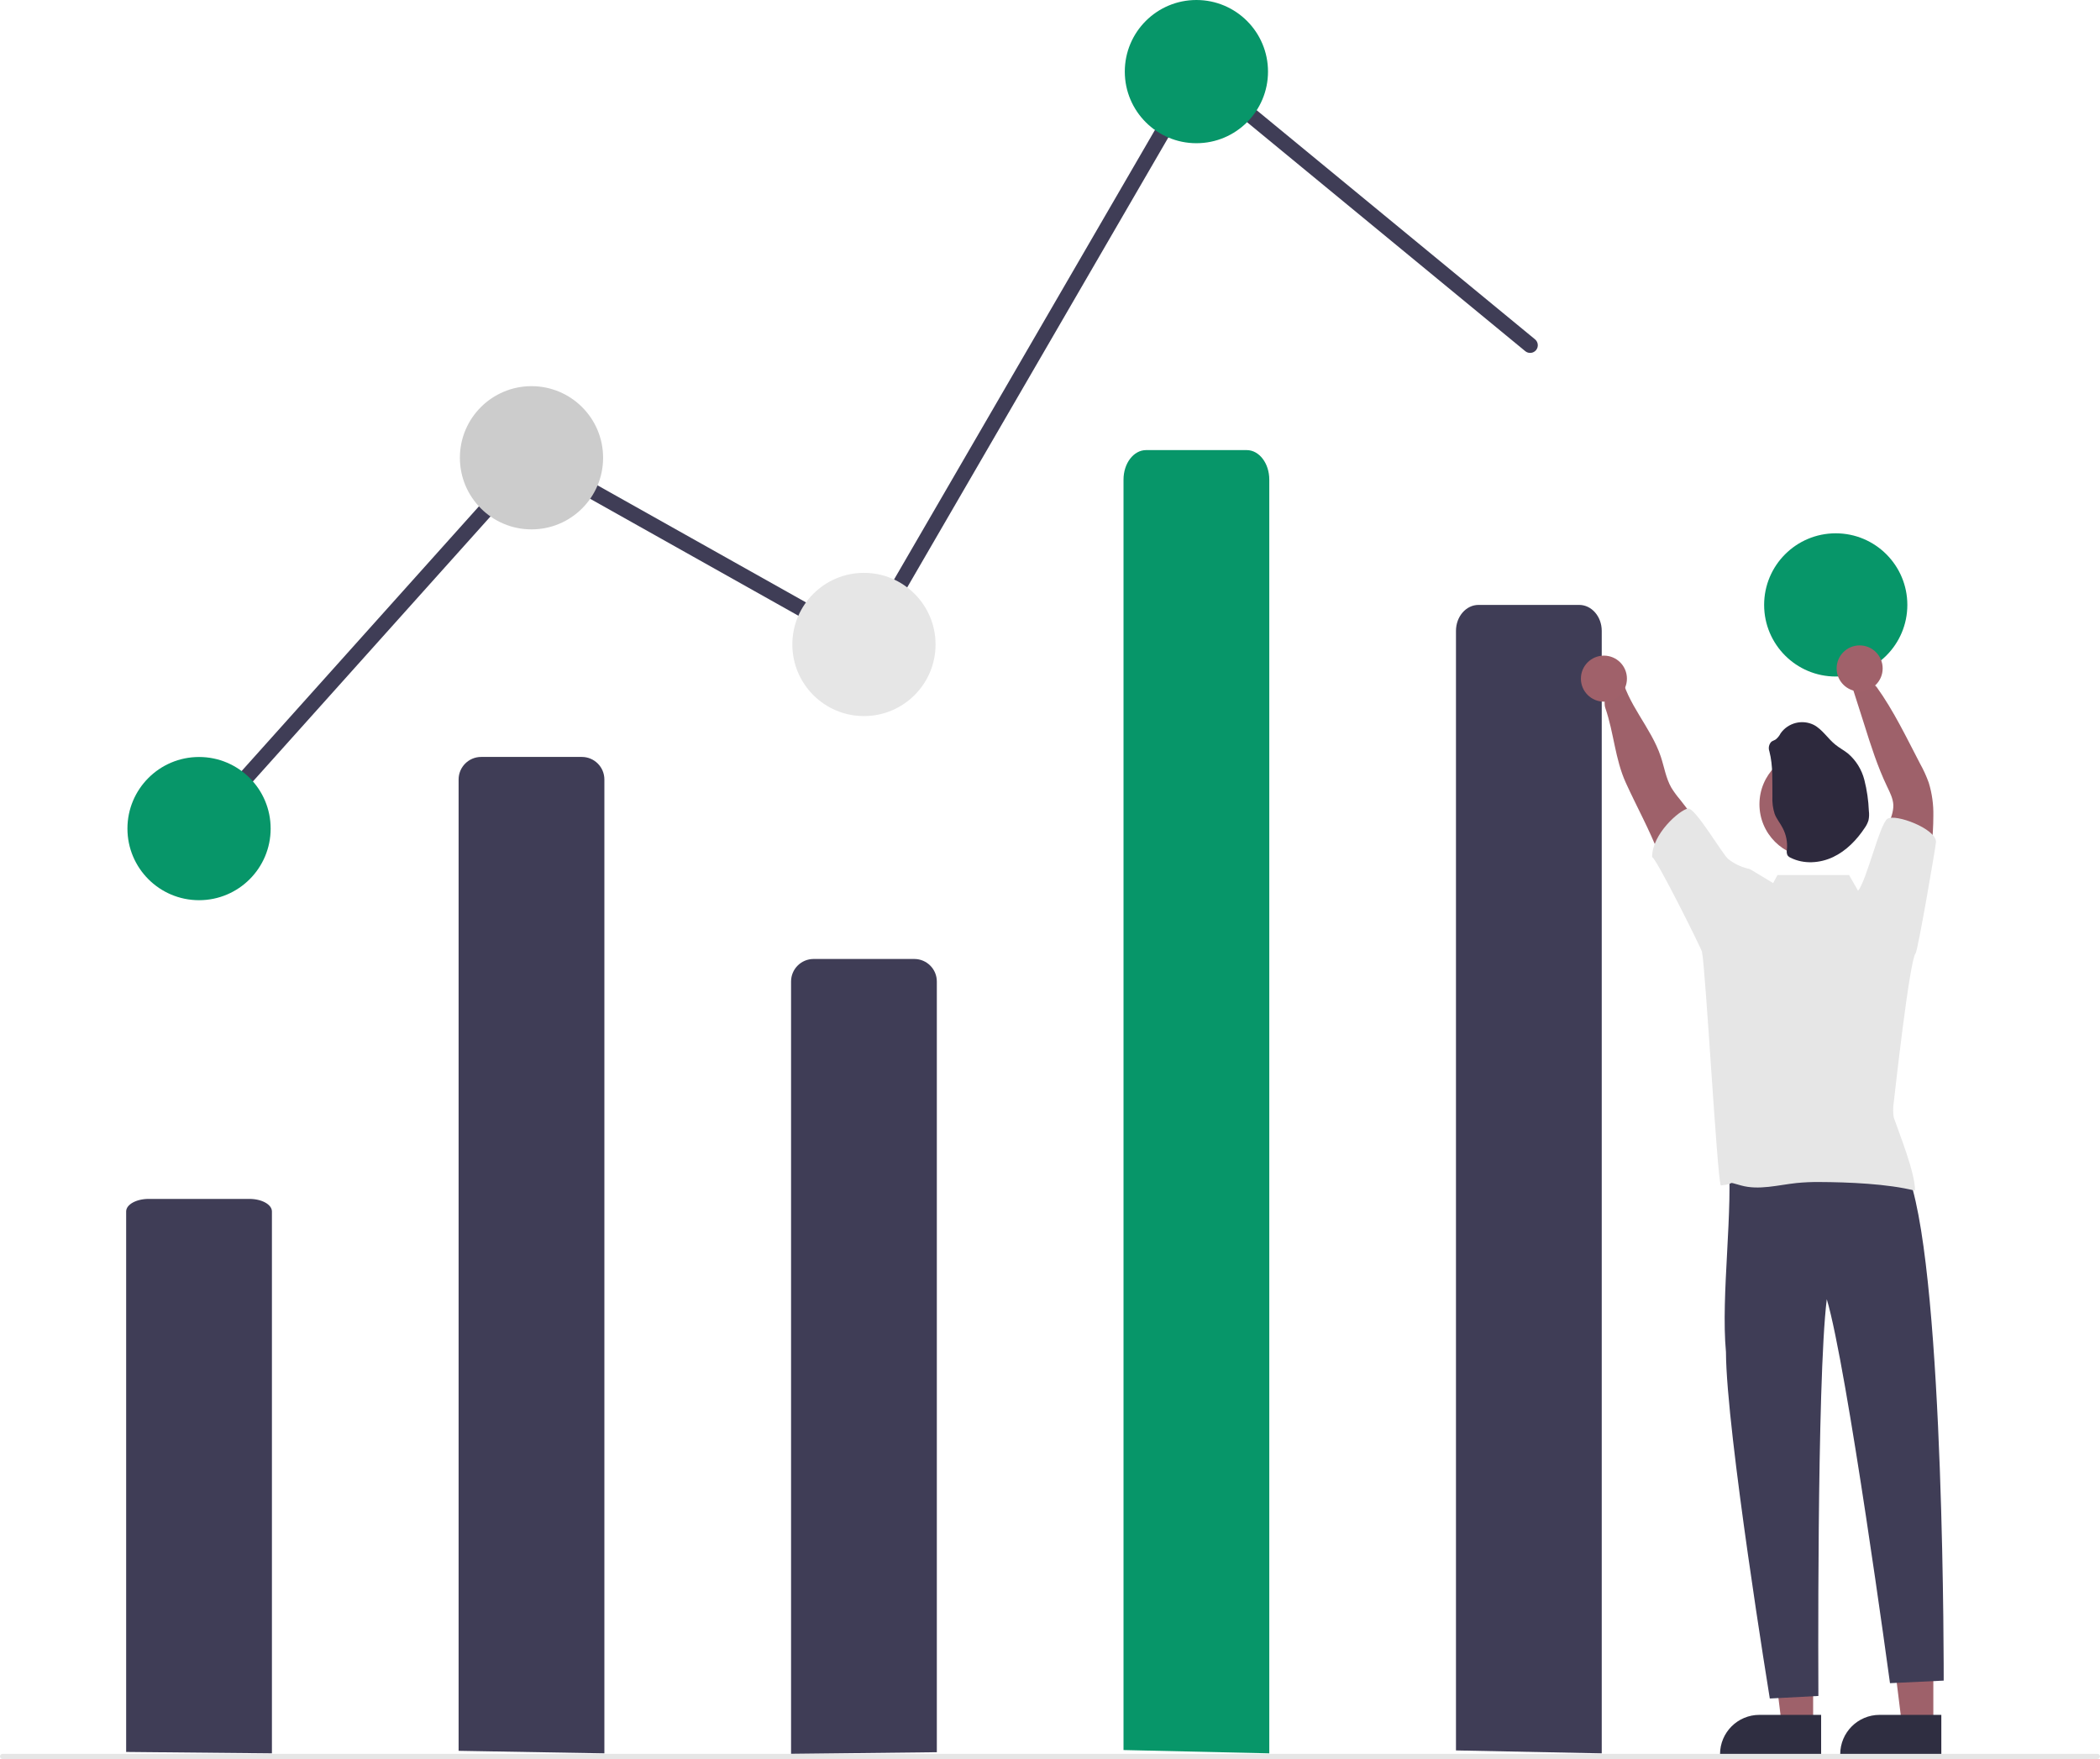
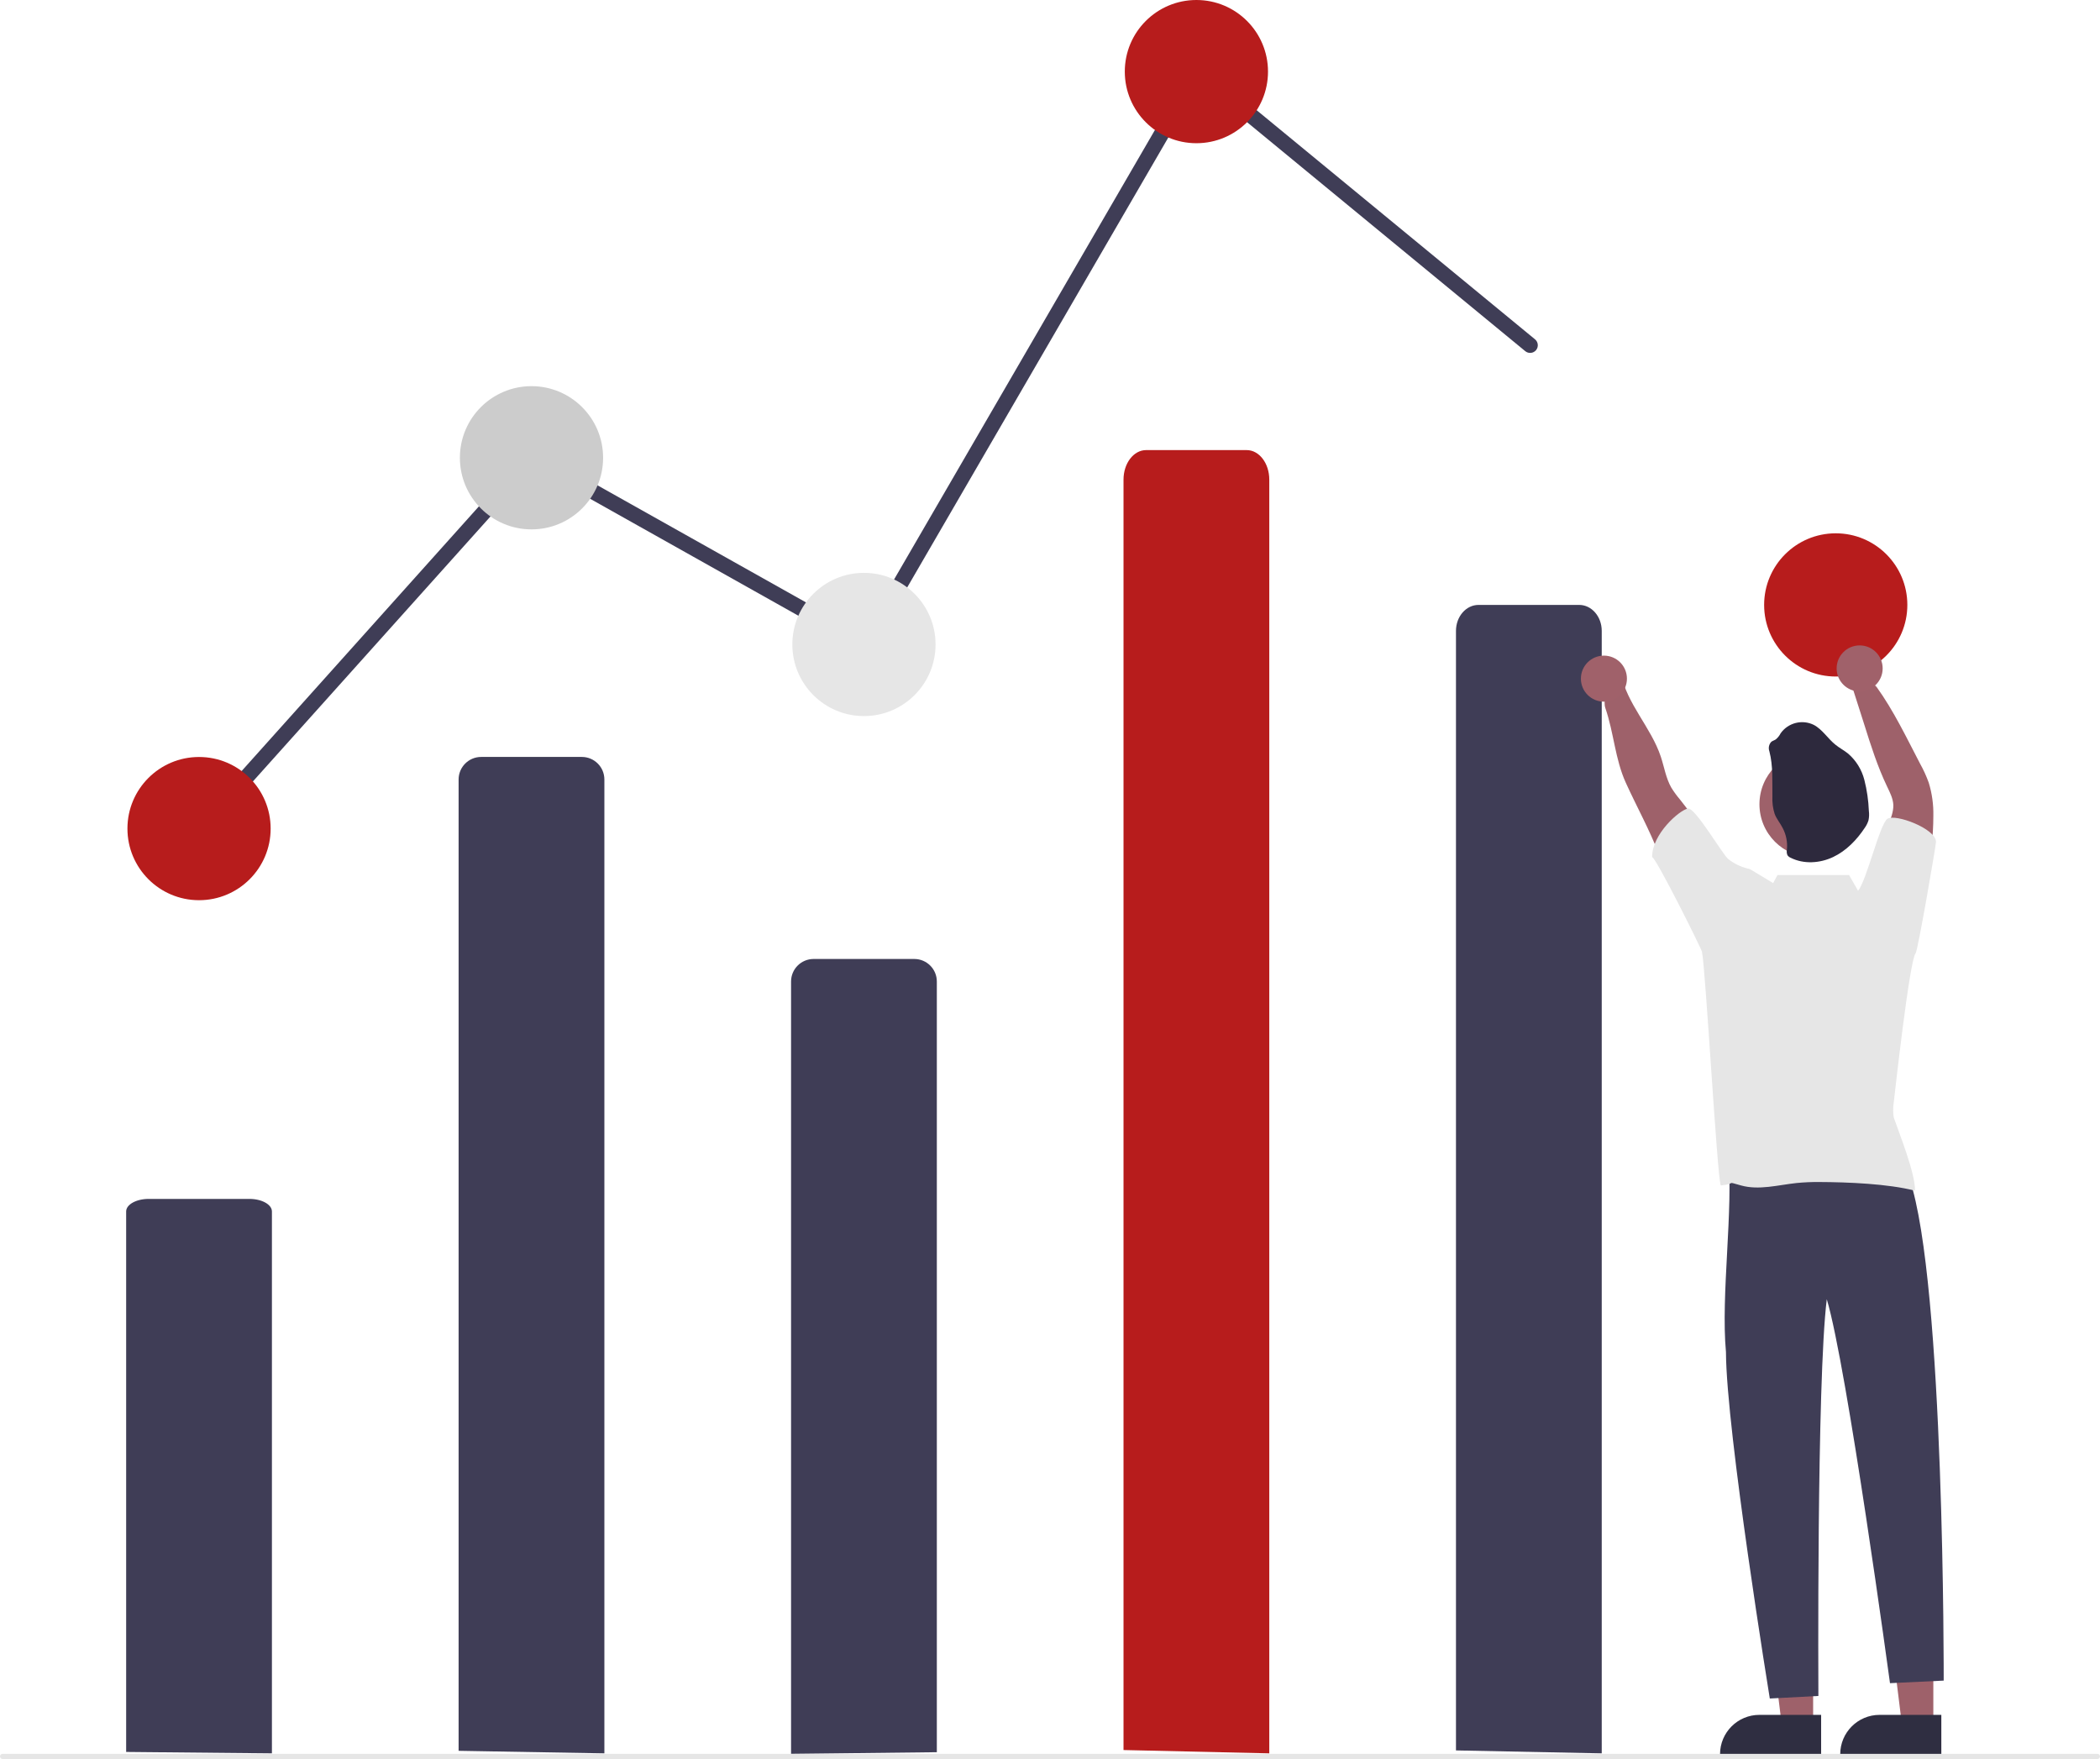
<svg xmlns="http://www.w3.org/2000/svg" data-name="Layer 1" width="821.168" height="687.802" viewBox="0 0 821.168 687.802">
  <polygon points="755.994 674.556 743.734 674.555 737.902 627.268 755.996 627.268 755.994 674.556" fill="#9e616a" />
  <path d="M948.537,792.539l-39.531-.001v-.5a15.387,15.387,0,0,1,15.386-15.386h.001l24.144.001Z" transform="translate(-189.416 -106.099)" fill="#2f2e41" />
  <polygon points="708.994 674.556 696.734 674.555 690.902 627.268 708.996 627.268 708.994 674.556" fill="#9e616a" />
  <path d="M901.537,792.539l-39.531-.001v-.5a15.387,15.387,0,0,1,15.386-15.386h.001l24.144.001Z" transform="translate(-189.416 -106.099)" fill="#2f2e41" />
  <path id="ae5c11dc-7e77-468a-a39f-cc8da6ee1565-73" data-name="Path 1495" d="M368.748,790.71V410.9a8.82,8.82,0,0,1,8.82-8.82h39.36a8.82,8.82,0,0,1,8.82,8.82h0V791.7Z" transform="translate(-189.416 -106.099)" fill="#3f3d56" />
  <path id="bc696f83-47b6-45c9-967f-bb64f1f3bee5-74" data-name="Path 1496" d="M498.748,791.9v-302a8.82,8.82,0,0,1,8.82-8.82h39.36a8.82,8.82,0,0,1,8.82,8.82h0V791.25Z" transform="translate(-189.416 -106.099)" fill="#3f3d56" />
  <path d="M267.747,433.099a3,3,0,0,1-2.233-5.002l131.605-146.791L526.638,354.035,656.927,129.537,789.655,238.782a3,3,0,1,1-3.813,4.633L658.569,138.66,528.858,362.163,398.376,288.892,269.982,432.101A2.991,2.991,0,0,1,267.747,433.099Z" transform="translate(-189.416 -106.099)" fill="#3f3d56" />
-   <circle id="a1f8771a-4bf9-4603-9747-6ae739e4ad47" data-name="Ellipse 300" cx="77.832" cy="324" r="28" fill="#079669" />
+   <circle id="a1f8771a-4bf9-4603-9747-6ae739e4ad47" data-name="Ellipse 300" cx="77.832" cy="324" r="28" fill="#b71c1c" />
  <circle id="ffdbdf53-78c2-412f-9ede-372406e5d245" data-name="Ellipse 301" cx="207.832" cy="179" r="28" fill="#ccc" />
  <circle id="b7cff929-f00d-4f86-944c-e500b6ceb6ad" data-name="Ellipse 302" cx="337.832" cy="252" r="28" fill="#e6e6e6" />
-   <circle id="eabc0b76-6faa-4fa0-934c-daff28b491dd" data-name="Ellipse 303" cx="467.832" cy="28" r="28" fill="#079669" />
-   <circle id="a7ca0488-8ee6-49e2-b245-2872b84c042e" data-name="Ellipse 304" cx="717.832" cy="236.535" r="28" fill="#079669" />
+   <circle id="eabc0b76-6faa-4fa0-934c-daff28b491dd" data-name="Ellipse 303" cx="467.832" cy="28" r="28" fill="#b71c1c" />
+   <circle id="a7ca0488-8ee6-49e2-b245-2872b84c042e" data-name="Ellipse 304" cx="717.832" cy="236.535" r="28" fill="#b71c1c" />
  <path id="b579ef19-595a-43de-9b6d-0ead8268ca48-75" data-name="Path 1507" d="M897.348,560.755c10.48,1.262,37.279-8.298,38.731,6.246,13.794,40.605,13.384,196.256,13.384,196.256l-21,1S911.683,640.583,903.748,614.125c-3.982,32.159-3.284,155.133-3.284,155.133l-19,1s-17.043-104.717-17.14-135.453c-2.071-22.514,3.009-55.876.835-77.64a83.218,83.218,0,0,0,32.19,3.59Z" transform="translate(-189.416 -106.099)" fill="#3f3d56" />
  <path id="b3465432-03e0-48eb-8016-b04aa244e72c-76" data-name="Path 1513" d="M758.748,790.554V352.8c0-5.614,3.949-10.166,8.82-10.166h39.36c4.871,0,8.82,4.551,8.82,10.166V791.7Z" transform="translate(-189.416 -106.099)" fill="#3f3d56" />
  <path id="ac7870c5-efcc-4c4b-b17f-07e0bff4d096-77" data-name="Path 1508" d="M861.698,442.955a130.657,130.657,0,0,0-15.31-24.17,38.322,38.322,0,0,1-3.4-4.64c-2.15-3.73-2.79-8.11-4.15-12.19-3.8-11.44-13.28-20.63-15.59-32.46-.84-4.3-7.936,8.198-6.07,13.53,3.33,9.65,3.76,19.87,8,29.19s9.22,18.26,12.88,27.79c2.08,5.41,3.74,11,6.79,16s7.81,9.19,13.56,9.94a33.45,33.45,0,0,1,1.63-10.68C861.288,451.325,863.508,446.685,861.698,442.955Z" transform="translate(-189.416 -106.099)" fill="#9e616a" />
  <path id="be4b35b3-6955-40b7-9549-45fdba6a2930-78" data-name="Path 1509" d="M924.608,449.435a55.259,55.259,0,0,1,3.25-20.78c.92-2.55,2-5.14,1.91-7.85-.13-2.52-1.33-4.83-2.42-7.11-3.76-7.85-6.4-16.17-9-24.47l-5-15.65c-1.63-1.195,7.89-1.61,9.92,1.2,6.64,9.22,11.67,19.81,16.93,29.88a50.577,50.577,0,0,1,3.42,7.49,41.186,41.186,0,0,1,1.8,12.94c0,8.19-1.08,16.35-2.2,24.47-.71,5.09-1.64,10.63-5.49,14C933.728,458.435,929.708,453.435,924.608,449.435Z" transform="translate(-189.416 -106.099)" fill="#9e616a" />
  <circle id="a7d383a2-21d6-4551-be8a-8c82a5e576cb" data-name="Ellipse 307" cx="708.752" cy="314.484" r="20.75" fill="#9e616a" />
  <path id="fb091cb1-8ad4-4d57-b74d-c940c723d6bf-79" data-name="Path 1512" d="M881.3,399.881a3.602,3.602,0,0,1,.76-3.723c.518-.408,1.206-.561,1.762-.95a7.602,7.602,0,0,0,1.9-2.403,10.315,10.315,0,0,1,12.909-3.277c3.429,1.795,5.5,5.389,8.549,7.808,1.548,1.254,3.344,2.184,4.902,3.438a20.146,20.146,0,0,1,6.355,10.278,58.31,58.31,0,0,1,1.762,12.125,10.905,10.905,0,0,1-.142,3.686,10.317,10.317,0,0,1-1.396,2.85c-3.135,4.749-7.266,9.062-12.444,11.513s-11.475,2.85-16.581.285a2.85,2.85,0,0,1-1.273-1.017,3.658,3.658,0,0,1-.199-2.194,15.018,15.018,0,0,0-1.653-8.406c-.95-1.9-2.375-3.534-3.135-5.5a19.16,19.16,0,0,1-.893-6.82C882.392,411.593,882.798,405.638,881.3,399.881Z" transform="translate(-189.416 -106.099)" fill="#2d293d" />
  <path id="ef6ae9ea-be37-4bc6-b1be-067860dc7e9d-80" data-name="Path 1514" d="M238.747,791.149V579.808c0-2.71,3.949-4.908,8.82-4.908h39.36c4.871,0,8.82,2.2,8.82,4.908V791.7Z" transform="translate(-189.416 -106.099)" fill="#3f3d56" />
  <path id="b4c810f7-8361-4f56-9780-d97c96bbbba4-81" data-name="Path 944" d="M1009.585,793.901H190.416a1,1,0,1,1,0-2h819.168a1,1,0,0,1,0,2Z" transform="translate(-189.416 -106.099)" fill="#e6e6e6" />
-   <path id="b32730d1-ac43-40b1-a176-73e18bf362e5-82" data-name="Path 1515" d="M628.747,790.405V293.635c0-6.371,3.949-11.536,8.82-11.536h39.36c4.871,0,8.82,5.165,8.82,11.536V791.7Z" transform="translate(-189.416 -106.099)" fill="#079669" />
+   <path id="b32730d1-ac43-40b1-a176-73e18bf362e5-82" data-name="Path 1515" d="M628.747,790.405V293.635c0-6.371,3.949-11.536,8.82-11.536h39.36c4.871,0,8.82,5.165,8.82,11.536V791.7Z" transform="translate(-189.416 -106.099)" fill="#b71c1c" />
  <circle cx="627.182" cy="265.366" r="9" fill="#a0616a" />
  <circle cx="727.182" cy="261.366" r="9" fill="#a0616a" />
  <path d="M938.468,478.875c.878-.804,8.038-42.674,7.996-43.617-.111-5.158-15.85-11.05-19-9-2.972,1.934-8.147,24.124-11.477,28.165l-3.523-6.165h-28l-1.697,3.152c-3.674-2.213-6.979-4.254-8.158-4.929a5.3,5.3,0,0,0-1.311-.645,20.311,20.311,0,0,1-8-3.76c-2.3-1.77-12.974-20.307-15.834-19.817-3.23.54-14.125,9.96-14,19,1.372-.029,19.214,35.648,19.464,36.977,1.37,5.62,5.894,87.58,7.354,91.4,6.726-.65,1.416-1.81,7.926,0,7.01,1.95,14.41-.16,21.64-.94a83.114,83.114,0,0,1,9.06-.4c11,.05,26.7.66,37.35,3.39.06-6.98-6.07-22.08-8.34-28.67a19.248,19.248,0,0,1,.03-5.94C930.238,534.665,936.094,481.54,938.468,478.875Z" transform="translate(-189.416 -106.099)" fill="#e6e6e6" />
</svg>
